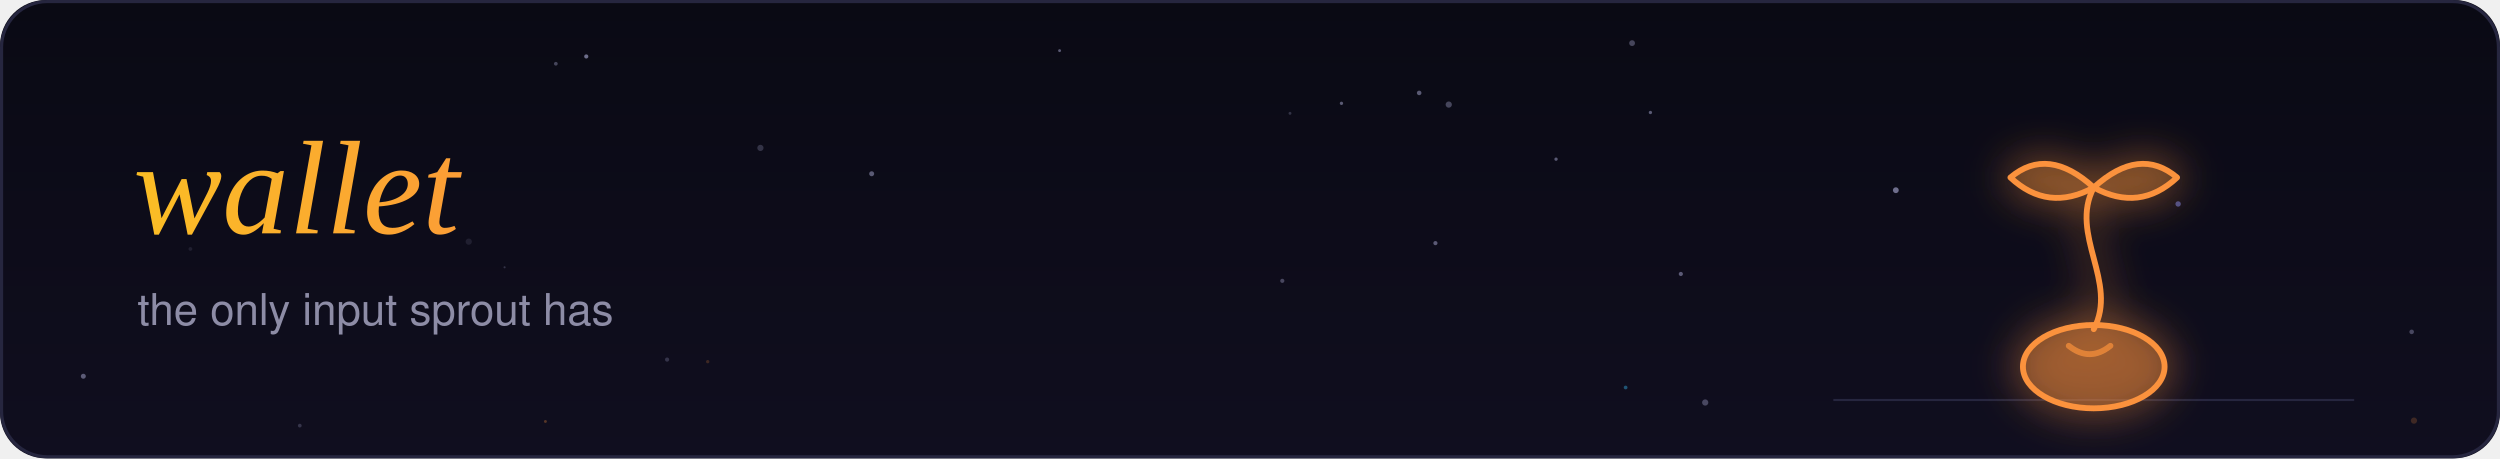
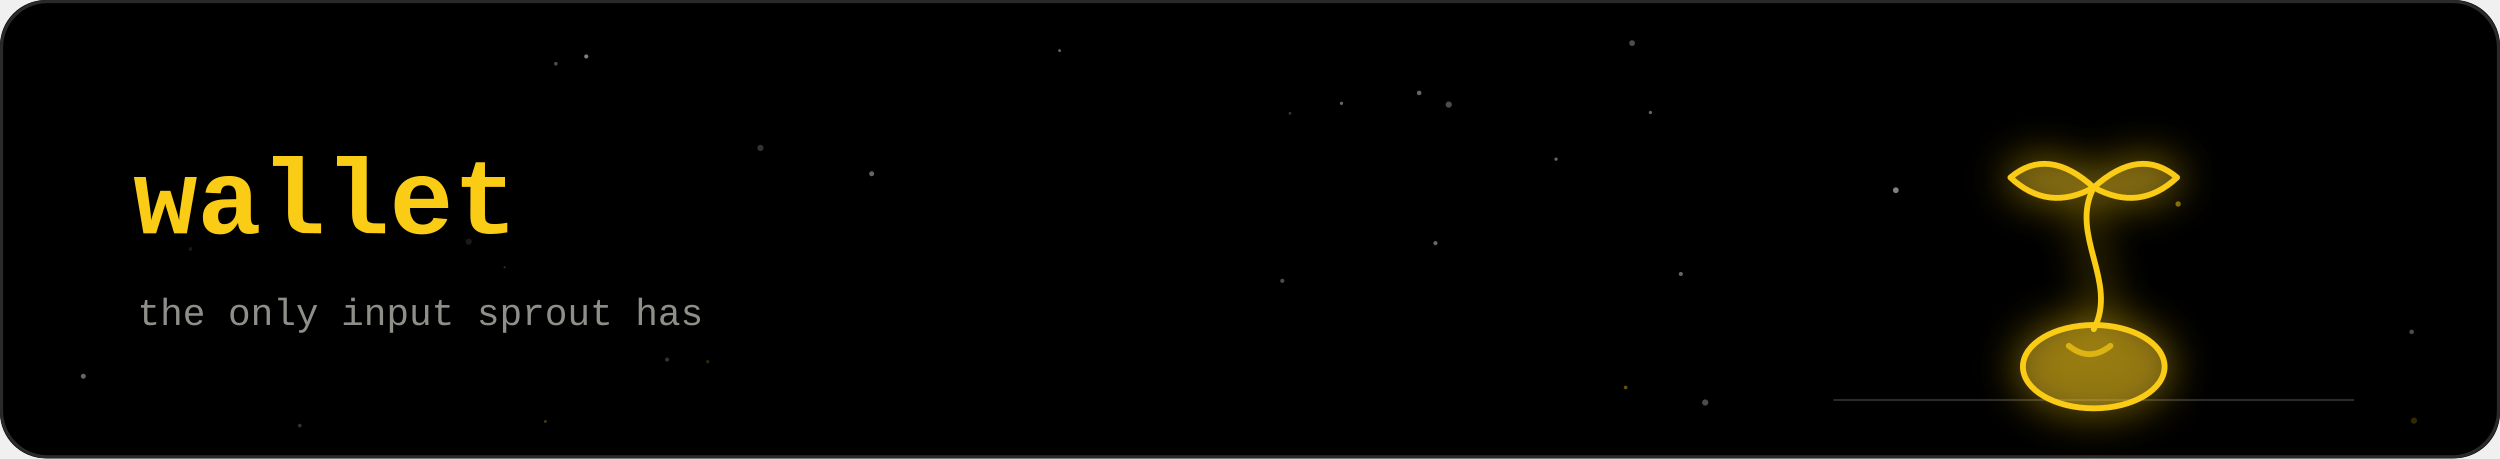
<svg xmlns="http://www.w3.org/2000/svg" viewBox="0 0 1200 220" width="1200" height="220" role="img" aria-label="wallet: the only input sprout has">
  <defs>
    <linearGradient id="bg" x1="0" y1="0" x2="0" y2="1">
-       <stop offset="0" stop-color="#0a0a14" />
-       <stop offset="1" stop-color="#100e1f" />
+       <stop offset="0" stop-color="#000000" />
+       <stop offset="1" stop-color="#000000" />
    </linearGradient>
    <linearGradient id="spec" gradientUnits="userSpaceOnUse" x1="60" y1="0" x2="1140" y2="0">
-       <stop offset="0" stop-color="#fbbf24" />
-       <stop offset="0.2" stop-color="#fb923c" />
-       <stop offset="0.3" stop-color="#f472b6" />
-       <stop offset="0.5" stop-color="#c084fc" />
-       <stop offset="0.7" stop-color="#818cf8" />
-       <stop offset="0.8" stop-color="#38bdf8" />
-       <stop offset="1" stop-color="#34d399" />
+       <stop offset="0" stop-color="#facc15" />
+       <stop offset="0.2" stop-color="#facc15" />
+       <stop offset="0.3" stop-color="#facc15" />
+       <stop offset="0.5" stop-color="#facc15" />
+       <stop offset="0.7" stop-color="#facc15" />
+       <stop offset="0.8" stop-color="#facc15" />
+       <stop offset="1" stop-color="#facc15" />
    </linearGradient>
    <filter id="glow" x="-50%" y="-50%" width="200%" height="200%">
      <feGaussianBlur stdDeviation="5" result="b" />
      <feMerge>
        <feMergeNode in="b" />
        <feMergeNode in="SourceGraphic" />
      </feMerge>
    </filter>
    <marker id="arr" viewBox="0 0 10 10" refX="8" refY="5" markerWidth="7" markerHeight="7" orient="auto-start-reverse">
-       <path d="M0 0L10 5L0 10z" fill="#8d8ca6" />
+       <path d="M0 0L10 5L0 10z" fill="#8f8f8a" />
    </marker>
  </defs>
  <rect width="1200" height="220" rx="22" fill="url(#bg)" />
-   <circle cx="695.4" cy="50.2" r="1.5" fill="#cfd0ff" opacity="0.3" />
-   <circle cx="792.2" cy="54" r="0.8" fill="#cfd0ff" opacity="0.4" />
-   <circle cx="261.8" cy="202.3" r="0.7" fill="#fb923c" opacity="0.3" />
-   <circle cx="643.9" cy="49.6" r="0.8" fill="#cfd0ff" opacity="0.4" />
-   <circle cx="508.6" cy="24.3" r="0.7" fill="#cfd0ff" opacity="0.4" />
-   <circle cx="746.9" cy="76.4" r="0.8" fill="#cfd0ff" opacity="0.4" />
-   <circle cx="281.4" cy="27.1" r="1" fill="#cfd0ff" opacity="0.5" />
-   <circle cx="266.8" cy="30.6" r="0.9" fill="#cfd0ff" opacity="0.3" />
-   <circle cx="320.2" cy="172.6" r="1" fill="#cfd0ff" opacity="0.2" />
-   <circle cx="910" cy="91.3" r="1.4" fill="#cfd0ff" opacity="0.5" />
-   <circle cx="681.2" cy="44.6" r="1.1" fill="#cfd0ff" opacity="0.4" />
-   <circle cx="225" cy="116" r="1.5" fill="#cfd0ff" opacity="0.1" />
-   <circle cx="689" cy="116.7" r="1" fill="#cfd0ff" opacity="0.4" />
-   <circle cx="806.8" cy="131.5" r="1" fill="#cfd0ff" opacity="0.4" />
-   <circle cx="818.5" cy="193.2" r="1.5" fill="#cfd0ff" opacity="0.3" />
-   <circle cx="1158.7" cy="201.9" r="1.5" fill="#fb923c" opacity="0.2" />
-   <circle cx="91.4" cy="119.5" r="0.9" fill="#cfd0ff" opacity="0.1" />
-   <circle cx="339.7" cy="173.6" r="0.8" fill="#fb923c" opacity="0.2" />
-   <circle cx="143.9" cy="204.3" r="0.9" fill="#cfd0ff" opacity="0.2" />
-   <circle cx="780.3" cy="186" r="0.9" fill="#38bdf8" opacity="0.4" />
-   <circle cx="783.4" cy="20.7" r="1.4" fill="#cfd0ff" opacity="0.3" />
-   <circle cx="242.2" cy="128.3" r="0.5" fill="#cfd0ff" opacity="0.2" />
-   <circle cx="418.4" cy="83.4" r="1.2" fill="#cfd0ff" opacity="0.4" />
-   <circle cx="619.2" cy="54.4" r="0.7" fill="#cfd0ff" opacity="0.2" />
-   <circle cx="40" cy="180.6" r="1.2" fill="#cfd0ff" opacity="0.4" />
-   <circle cx="615.5" cy="134.8" r="1" fill="#cfd0ff" opacity="0.3" />
-   <circle cx="365" cy="71" r="1.5" fill="#cfd0ff" opacity="0.2" />
-   <circle cx="1157.6" cy="159.3" r="1.1" fill="#cfd0ff" opacity="0.3" />
-   <circle cx="1045.5" cy="97.9" r="1.3" fill="#818cf8" opacity="0.5" />
-   <rect x="0.75" y="0.75" width="1198.5" height="218.5" rx="22" fill="none" stroke="#26263f" stroke-width="1.5" />
-   <text x="64" y="112" font-family="Georgia,'Times New Roman',serif" font-size="64" fill="url(#spec)" font-style="italic">wallet</text>
-   <text x="66" y="156" font-family="'Segoe UI',system-ui,-apple-system,Helvetica,Arial,sans-serif" font-size="21" fill="#8d8ca6">the only input sprout has</text>
-   <path d="M880 192H1130" stroke="#26263f" />
+   <circle cx="695.4" cy="50.2" r="1.5" fill="#ffffff" opacity="0.3" />
+   <circle cx="792.2" cy="54" r="0.8" fill="#ffffff" opacity="0.4" />
+   <circle cx="261.8" cy="202.3" r="0.7" fill="#facc15" opacity="0.3" />
+   <circle cx="643.9" cy="49.6" r="0.8" fill="#ffffff" opacity="0.4" />
+   <circle cx="508.6" cy="24.3" r="0.7" fill="#ffffff" opacity="0.4" />
+   <circle cx="746.9" cy="76.4" r="0.8" fill="#ffffff" opacity="0.4" />
+   <circle cx="281.4" cy="27.1" r="1" fill="#ffffff" opacity="0.5" />
+   <circle cx="266.8" cy="30.6" r="0.9" fill="#ffffff" opacity="0.3" />
+   <circle cx="320.2" cy="172.6" r="1" fill="#ffffff" opacity="0.2" />
+   <circle cx="910" cy="91.3" r="1.4" fill="#ffffff" opacity="0.5" />
+   <circle cx="681.2" cy="44.6" r="1.1" fill="#ffffff" opacity="0.4" />
+   <circle cx="225" cy="116" r="1.5" fill="#ffffff" opacity="0.1" />
+   <circle cx="689" cy="116.7" r="1" fill="#ffffff" opacity="0.4" />
+   <circle cx="806.8" cy="131.5" r="1" fill="#ffffff" opacity="0.4" />
+   <circle cx="818.5" cy="193.2" r="1.5" fill="#ffffff" opacity="0.3" />
+   <circle cx="1158.7" cy="201.9" r="1.5" fill="#facc15" opacity="0.2" />
+   <circle cx="91.4" cy="119.5" r="0.9" fill="#ffffff" opacity="0.1" />
+   <circle cx="339.7" cy="173.6" r="0.8" fill="#facc15" opacity="0.2" />
+   <circle cx="143.9" cy="204.3" r="0.9" fill="#ffffff" opacity="0.2" />
+   <circle cx="780.3" cy="186" r="0.9" fill="#facc15" opacity="0.4" />
+   <circle cx="783.4" cy="20.7" r="1.4" fill="#ffffff" opacity="0.3" />
+   <circle cx="242.2" cy="128.3" r="0.5" fill="#ffffff" opacity="0.2" />
+   <circle cx="418.4" cy="83.4" r="1.2" fill="#ffffff" opacity="0.4" />
+   <circle cx="619.2" cy="54.4" r="0.7" fill="#ffffff" opacity="0.2" />
+   <circle cx="40" cy="180.6" r="1.2" fill="#ffffff" opacity="0.4" />
+   <circle cx="615.5" cy="134.8" r="1" fill="#ffffff" opacity="0.3" />
+   <circle cx="365" cy="71" r="1.5" fill="#ffffff" opacity="0.2" />
+   <circle cx="1157.6" cy="159.3" r="1.1" fill="#ffffff" opacity="0.3" />
+   <circle cx="1045.5" cy="97.9" r="1.3" fill="#facc15" opacity="0.5" />
+   <rect x="0.75" y="0.75" width="1198.5" height="218.5" rx="22" fill="none" stroke="#2a2a2a" stroke-width="1.5" />
+   <text x="64" y="112" font-family="Consolas,'SF Mono',SFMono-Regular,Menlo,'Liberation Mono','Courier New',monospace" font-size="51.2" fill="url(#spec)" font-weight="700">wallet</text>
+   <text x="66" y="156" font-family="Consolas,'SF Mono',SFMono-Regular,Menlo,'Liberation Mono','Courier New',monospace" font-size="18.1" fill="#8f8f8a">the only input sprout has</text>
+   <path d="M880 192H1130" stroke="#2a2a2a" />
  <g transform="translate(1005 192) scale(2)" stroke-width="1.4" stroke-linecap="round" stroke-linejoin="round" filter="url(#glow)">
-     <ellipse cx="0" cy="-8" rx="17" ry="10" fill="#fb923c" fill-opacity="0.35" stroke="#fb923c" />
-     <path d="M-6 -13 q5 4 10 0" fill="none" stroke="#fb923c" opacity="0.7" />
-     <path d="M0 -17 C6 -28.3 -6 -39.7 0 -51" fill="none" stroke="#fb923c" />
-     <path d="M0 -51 q-11 -10 -20 -2.4 q9 8.4 20 2.4 z" fill="#fb923c" fill-opacity="0.28" stroke="#fb923c" />
-     <path d="M0 -51 q11 -10 20 -2.4 q-9 8.4 -20 2.4 z" fill="#fb923c" fill-opacity="0.28" stroke="#fb923c" />
+     <ellipse cx="0" cy="-8" rx="17" ry="10" fill="#facc15" fill-opacity="0.35" stroke="#facc15" />
+     <path d="M-6 -13 q5 4 10 0" fill="none" stroke="#facc15" opacity="0.7" />
+     <path d="M0 -17 C6 -28.3 -6 -39.7 0 -51" fill="none" stroke="#facc15" />
+     <path d="M0 -51 q-11 -10 -20 -2.4 q9 8.4 20 2.4 z" fill="#facc15" fill-opacity="0.28" stroke="#facc15" />
+     <path d="M0 -51 q11 -10 20 -2.4 q-9 8.4 -20 2.4 z" fill="#facc15" fill-opacity="0.28" stroke="#facc15" />
  </g>
</svg>
